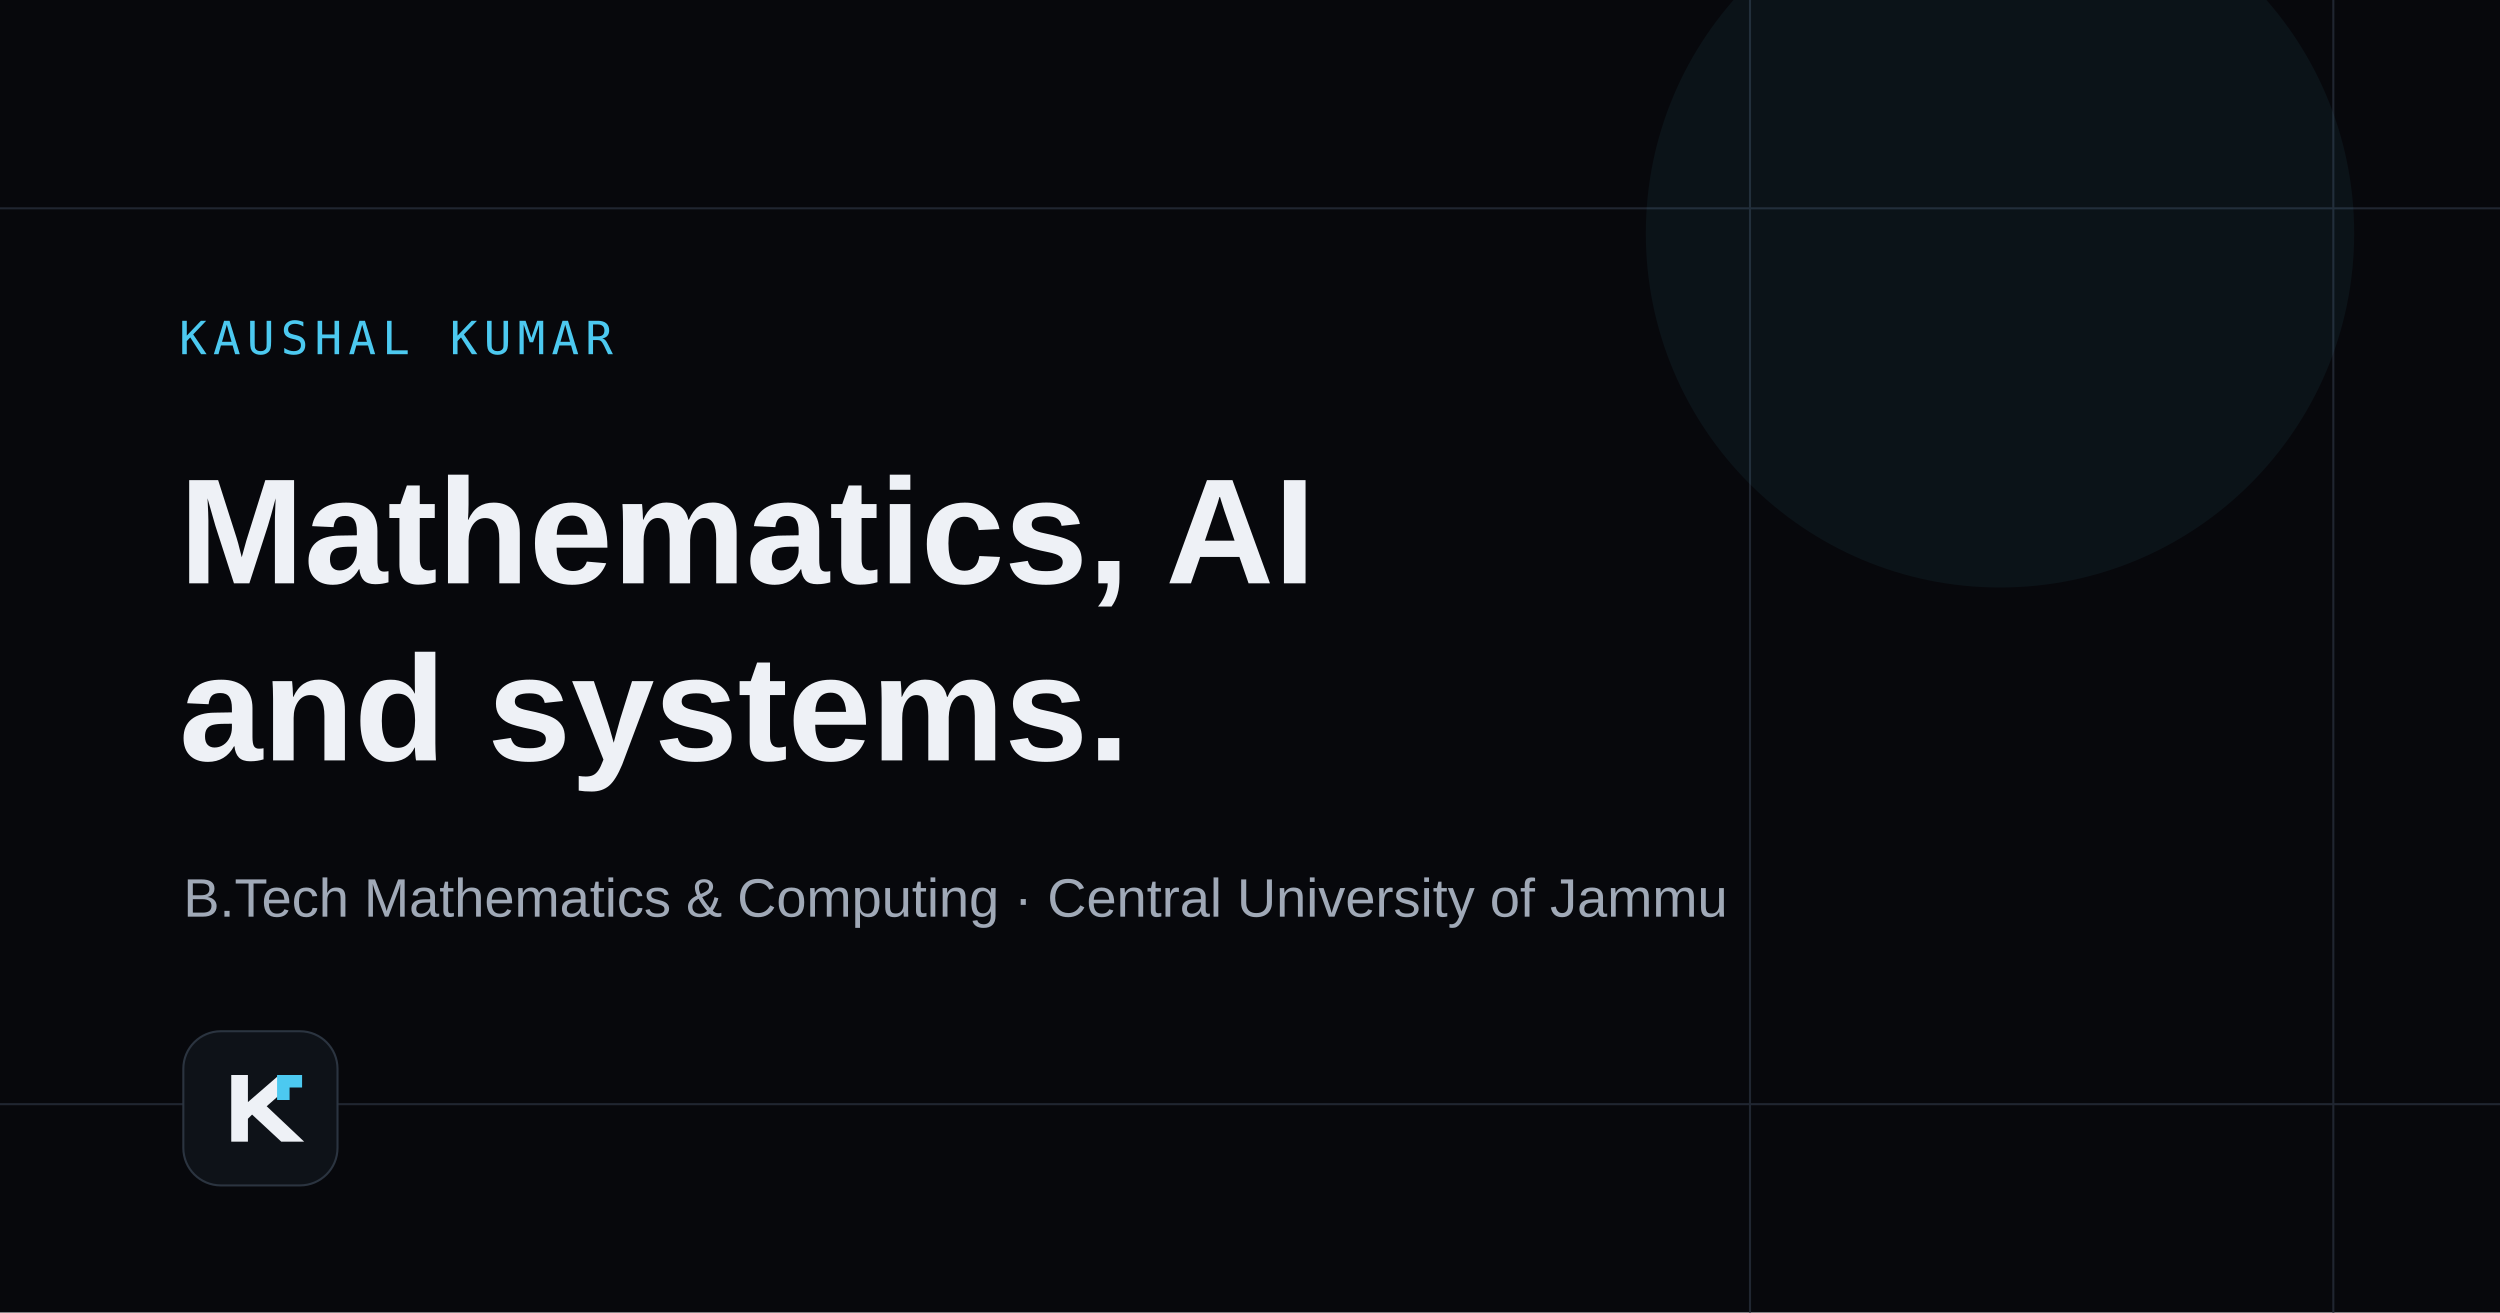
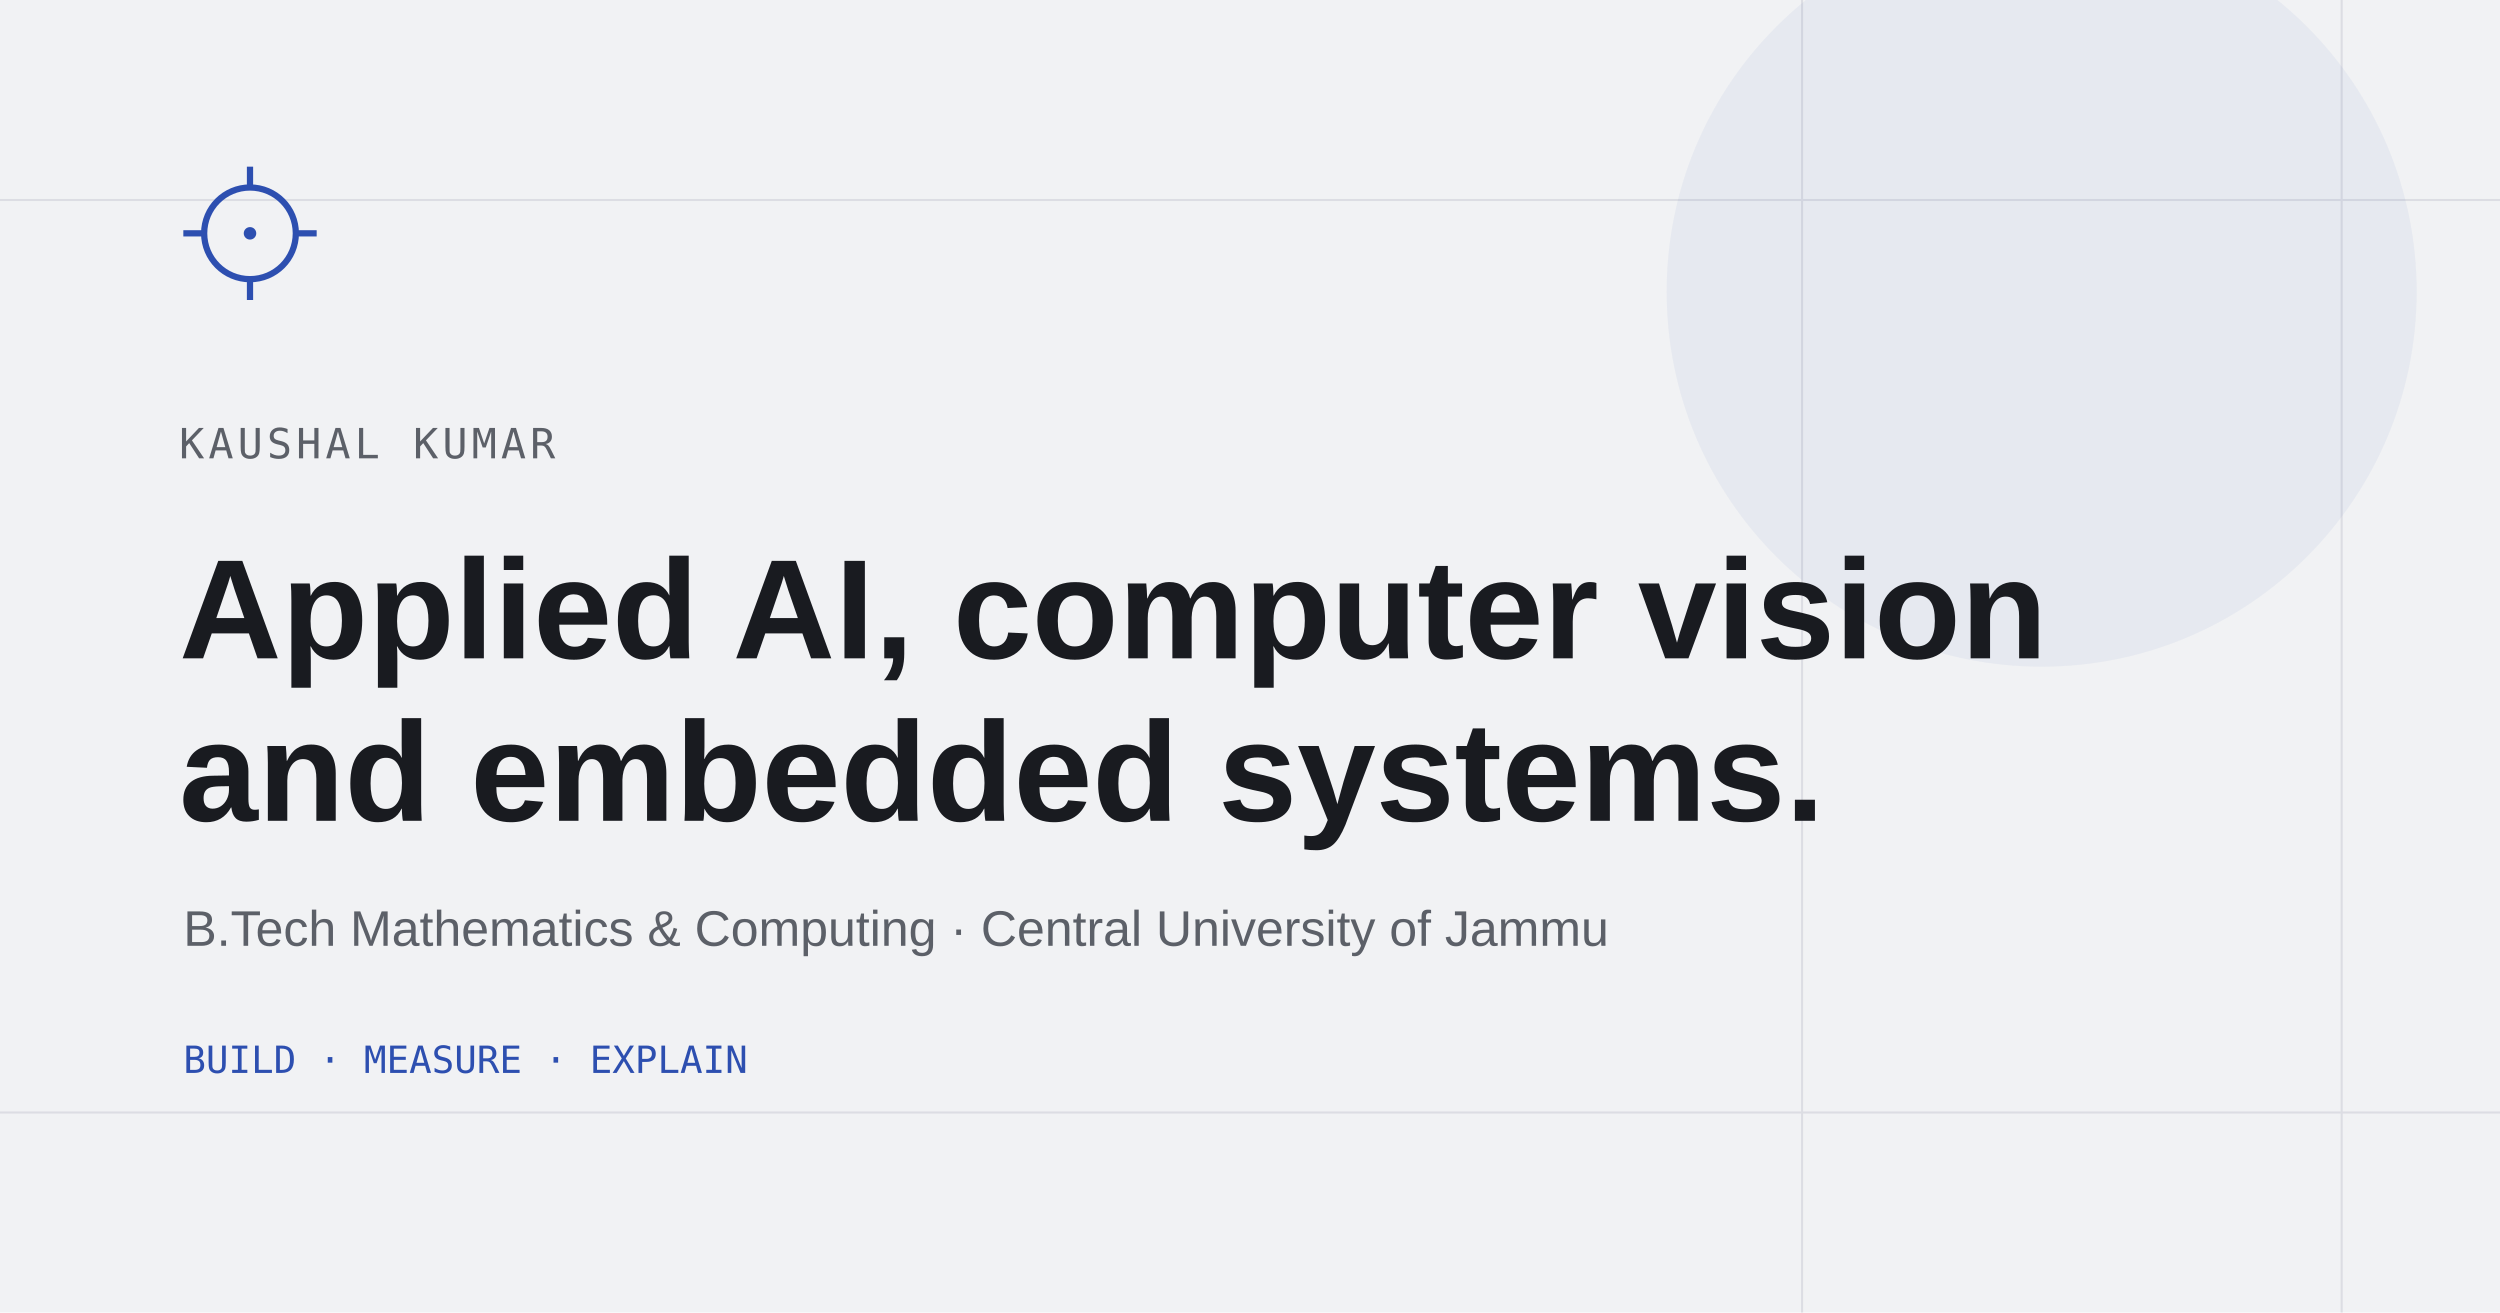
<svg xmlns="http://www.w3.org/2000/svg" width="1200" height="630" viewBox="0 0 1200 630">
-   <rect width="1200" height="630" fill="#07080c" />
-   <path d="M0 530H1200M0 100H1200" stroke="#202631" />
-   <path d="M840 0V630M1120 0V630" stroke="#202631" />
-   <circle cx="960" cy="112" r="170" fill="#4cc9f0" fill-opacity=".055" />
-   <text x="86" y="170" fill="#4cc9f0" font-family="monospace" font-size="22" letter-spacing="3">KAUSHAL KUMAR</text>
-   <text x="86" y="280" fill="#eef1f6" font-family="Arial, sans-serif" font-size="72" font-weight="700">Mathematics, AI</text>
-   <text x="86" y="365" fill="#eef1f6" font-family="Arial, sans-serif" font-size="72" font-weight="700">and systems.</text>
-   <text x="88" y="440" fill="#a0a9b7" font-family="Arial, sans-serif" font-size="26">B.Tech Mathematics &amp; Computing · Central University of Jammu</text>
-   <rect x="88" y="495" width="74" height="74" rx="18" fill="#0e1218" stroke="#2b3440" />
-   <path d="M111 548V516h8v13l15-13h11l-17 15 18 17h-11l-14-13-2 2v11z" fill="#eef1f6" />
-   <path d="M133 516h12v6h-6v6h-6z" fill="#4cc9f0" />
+   <rect width="1200" height="630" fill="#F1F2F4" />
+   <path d="M0 96H1200M0 534H1200M865 0V630M1124 0V630" stroke="#DCDDE3" />
+   <circle cx="980" cy="140" r="180" fill="#2D4FB0" fill-opacity=".055" />
+   <g transform="translate(86 78)" stroke="#2D4FB0" stroke-width="3" fill="none">
+     <circle cx="34" cy="34" r="22" />
+     <circle cx="34" cy="34" r="3" fill="#2D4FB0" stroke="none" />
+     <path d="M34 2V13M34 55V66M2 34H13M55 34H66" />
+   </g>
+   <text x="86" y="220" fill="#5C6068" font-family="ui-monospace,monospace" font-size="20" letter-spacing="2">KAUSHAL KUMAR</text>
+   <text x="86" y="316" fill="#191B20" font-family="Arial,sans-serif" font-size="68" font-weight="700">Applied AI, computer vision</text>
+   <text x="86" y="394" fill="#191B20" font-family="Arial,sans-serif" font-size="68" font-weight="700">and embedded systems.</text>
+   <text x="88" y="454" fill="#5C6068" font-family="Arial,sans-serif" font-size="24">B.Tech Mathematics &amp; Computing · Central University of Jammu</text>
+   <text x="88" y="515" fill="#2D4FB0" font-family="ui-monospace,monospace" font-size="18">BUILD · MEASURE · EXPLAIN</text>
</svg>
